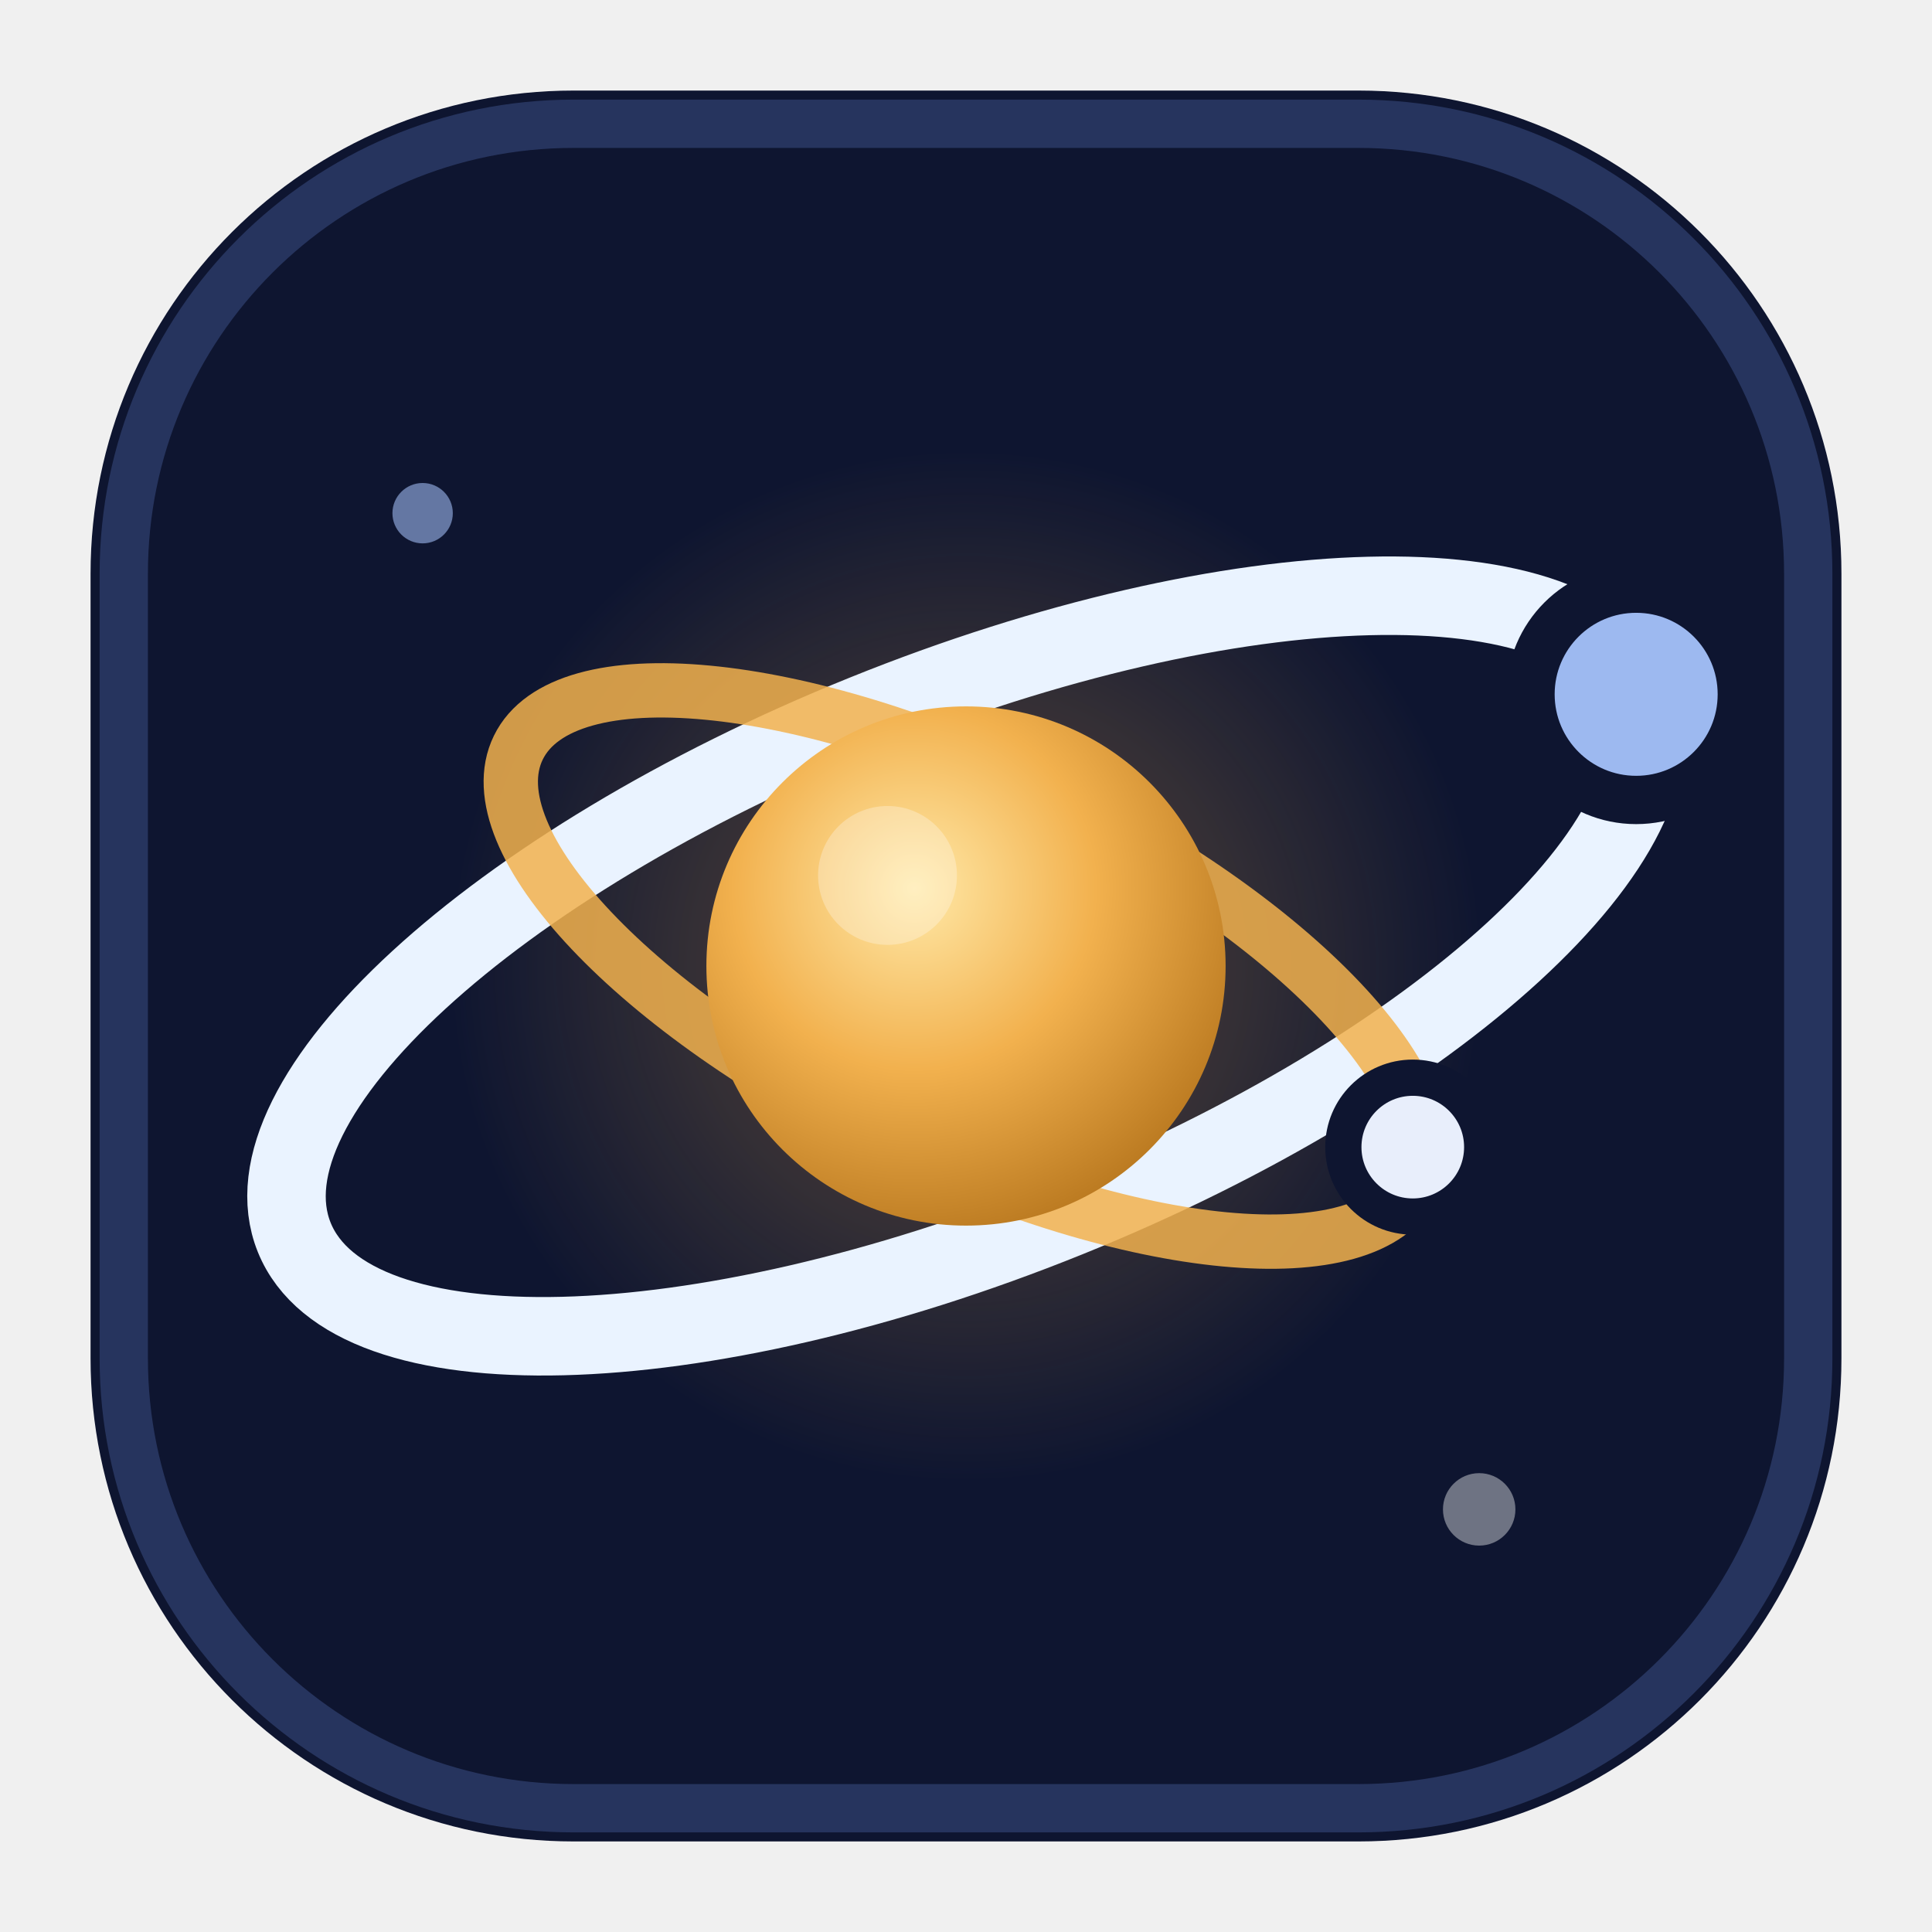
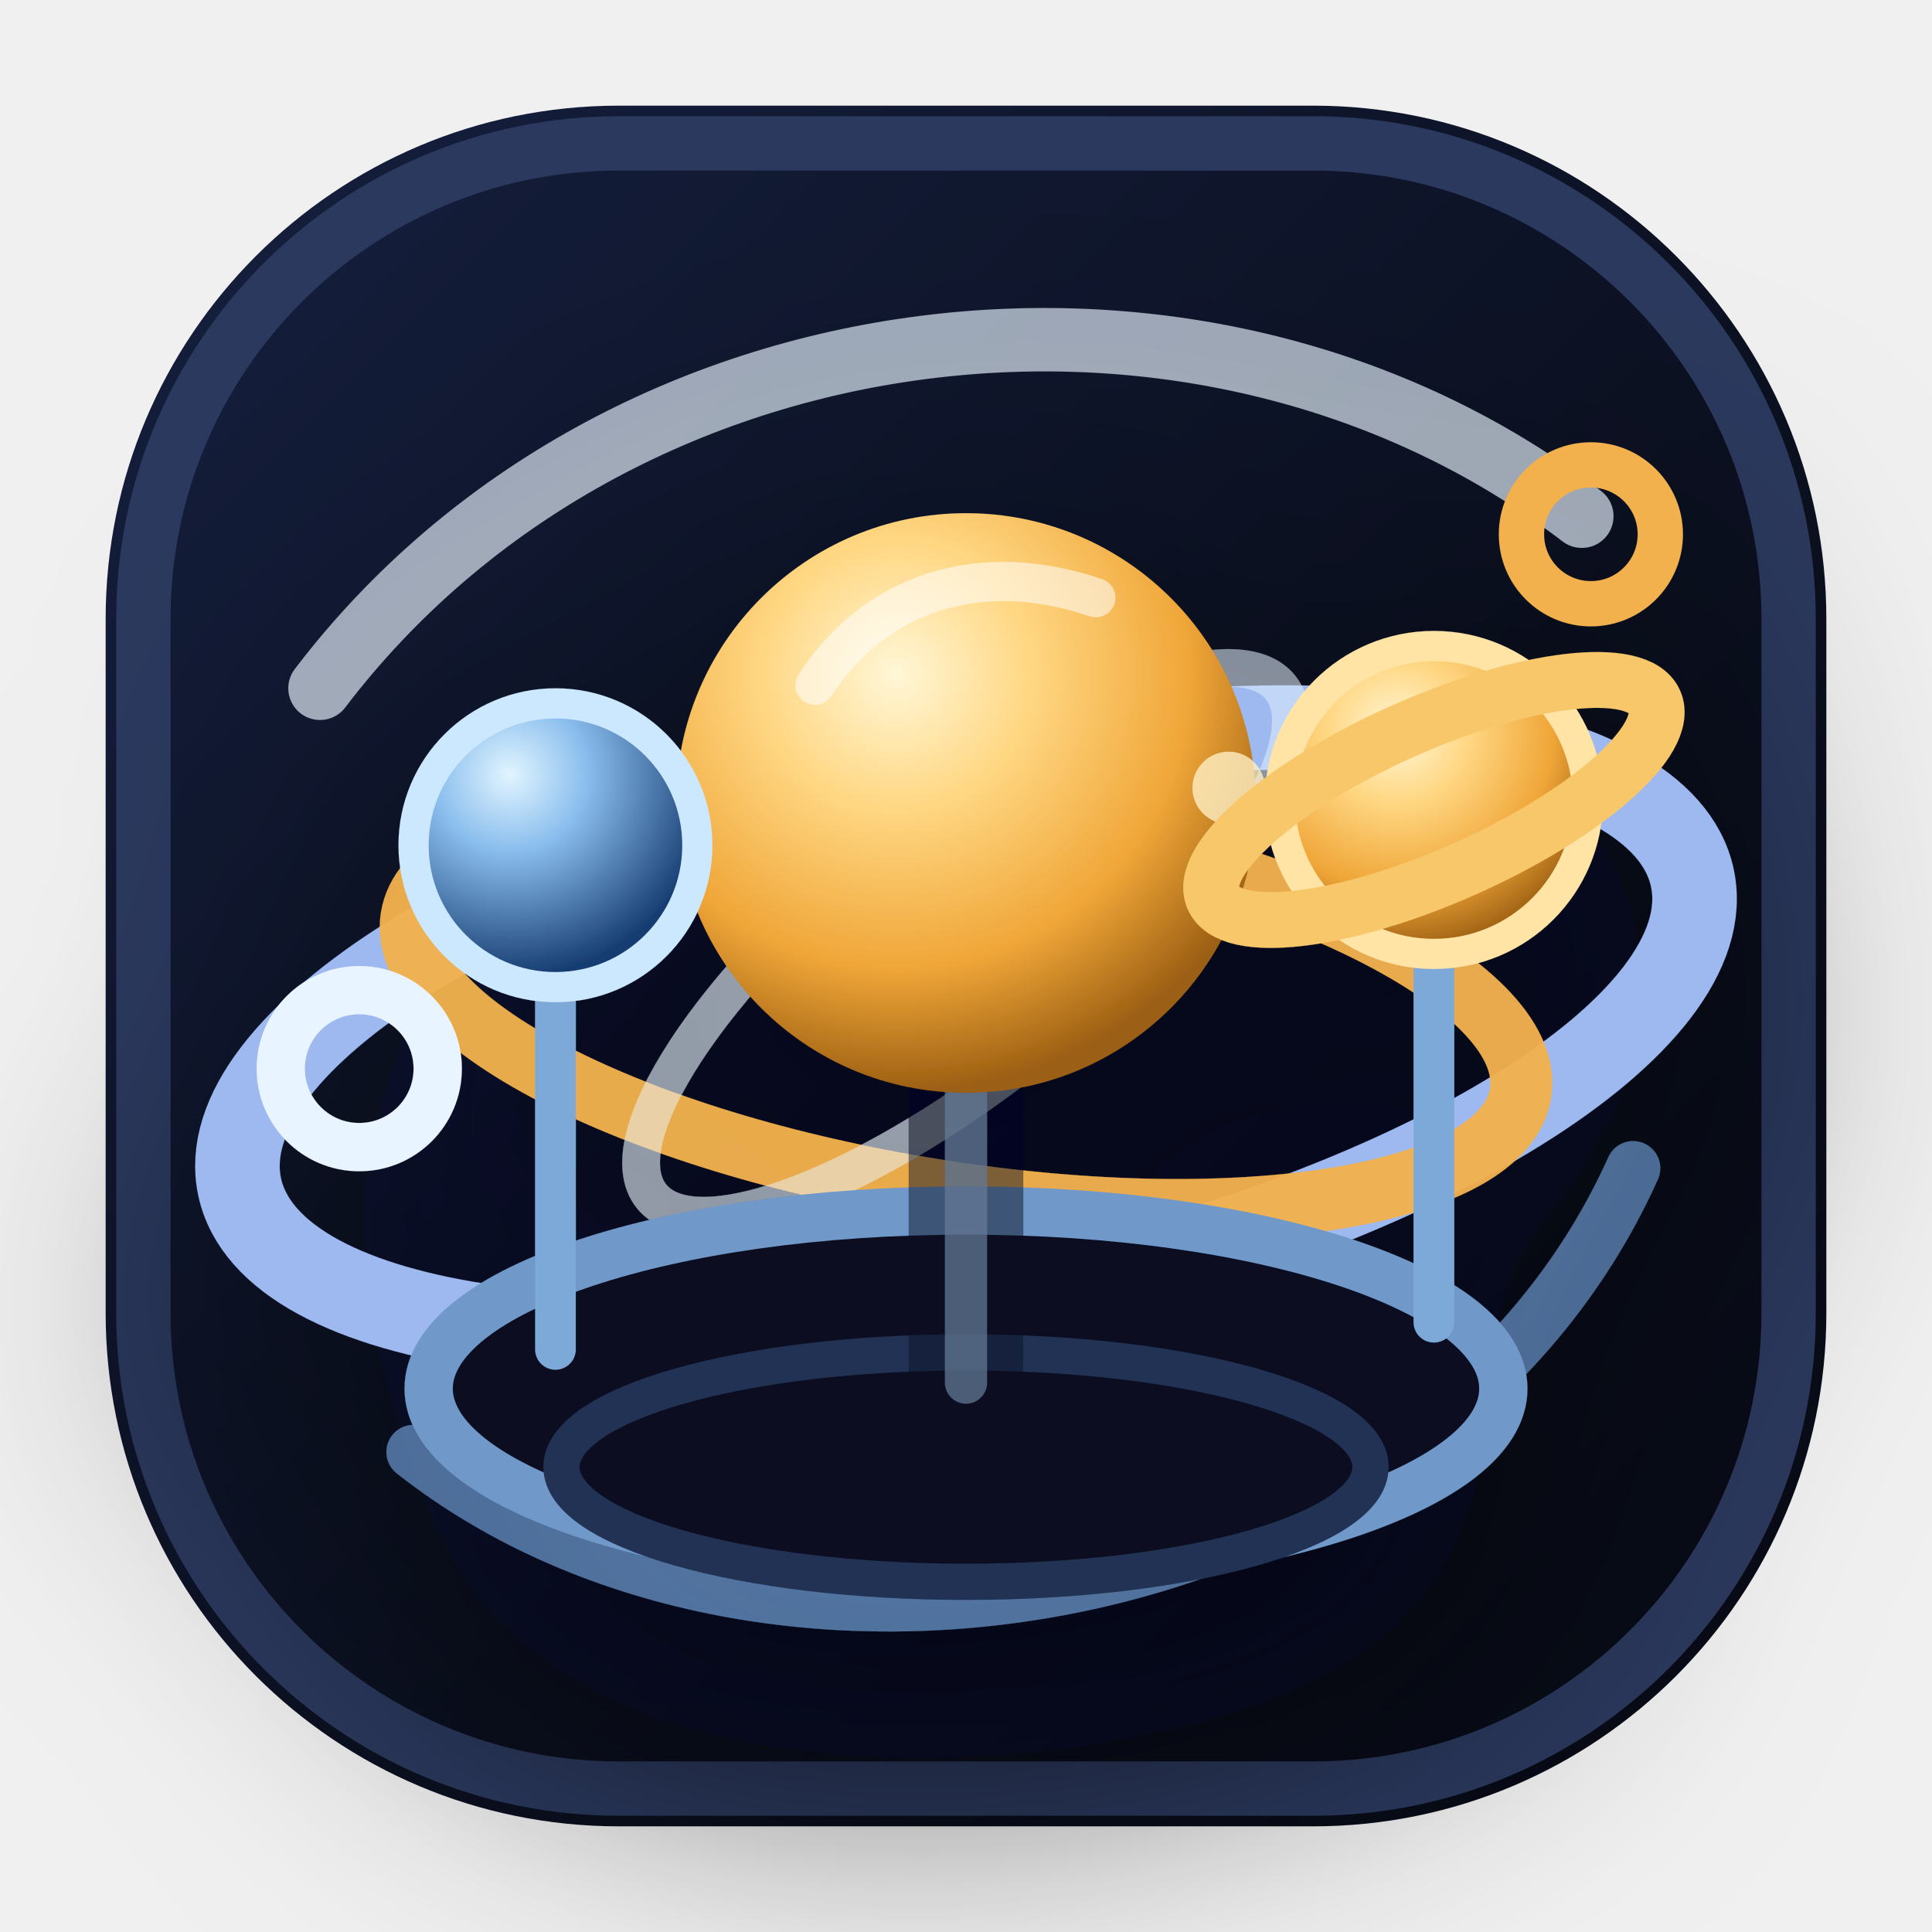
- <svg xmlns="http://www.w3.org/2000/svg" viewBox="0 0 64 64" fill="none">
+ <svg xmlns="http://www.w3.org/2000/svg" viewBox="0 0 64 64" fill="none" role="img" aria-label="Orrery">
  <defs>
-     <radialGradient id="sun" cx="40%" cy="35%" r="70%">
-       <stop offset="0" stop-color="#FFE9A8" />
-       <stop offset="0.5" stop-color="#F2B14E" />
-       <stop offset="1" stop-color="#B9781F" />
+     <linearGradient id="markBg" x1="4" y1="4" x2="60" y2="60" gradientUnits="userSpaceOnUse">
+       <stop offset="0" stop-color="#151F3E" />
+       <stop offset="0.58" stop-color="#0B1020" />
+       <stop offset="1" stop-color="#070A14" />
+     </linearGradient>
+     <radialGradient id="markSun" cx="38%" cy="28%" r="72%">
+       <stop offset="0" stop-color="#FFF7D7" />
+       <stop offset="0.32" stop-color="#FFD783" />
+       <stop offset="0.7" stop-color="#F0A638" />
+       <stop offset="1" stop-color="#9B5E12" />
    </radialGradient>
-     <linearGradient id="ice" x1="10" y1="12" x2="54" y2="52">
-       <stop offset="0" stop-color="#EAF3FF" />
-       <stop offset="1" stop-color="#7FA8E6" />
-     </linearGradient>
-     <radialGradient id="glow" cx="50%" cy="50%" r="50%">
-       <stop offset="0" stop-color="#F2B14E" stop-opacity="0.35" />
-       <stop offset="1" stop-color="#F2B14E" stop-opacity="0" />
+     <radialGradient id="markBlue" cx="34%" cy="25%" r="72%">
+       <stop offset="0" stop-color="#E1F5FF" />
+       <stop offset="0.38" stop-color="#89BDED" />
+       <stop offset="1" stop-color="#163C71" />
    </radialGradient>
+     <filter id="markShadow" x="-25%" y="-25%" width="150%" height="160%" color-interpolation-filters="sRGB">
+       <feDropShadow dx="0" dy="5" stdDeviation="5" flood-color="#020511" flood-opacity="0.6" />
+     </filter>
  </defs>
-   <rect x="3" y="3" width="58" height="58" rx="16" fill="#0E1530" />
-   <rect x="4.1" y="4.1" width="55.8" height="55.8" rx="14.9" stroke="#26345E" stroke-width="1.6" />
-   <circle cx="32" cy="32" r="17" fill="url(#glow)" />
-   <ellipse cx="32" cy="32" rx="24" ry="9" transform="rotate(-22 32 32)" stroke="url(#ice)" stroke-width="2.6" />
-   <ellipse cx="32" cy="32" rx="16.5" ry="6.2" transform="rotate(26 32 32)" stroke="#F2B14E" stroke-width="1.8" opacity="0.85" />
-   <circle cx="32" cy="32" r="8.6" fill="url(#sun)" />
-   <circle cx="29.4" cy="29" r="2.3" fill="#FFFFFF" opacity="0.28" />
-   <circle cx="54.2" cy="23" r="3.5" fill="#9DB9F0" stroke="#0E1530" stroke-width="1.6" />
-   <circle cx="46.8" cy="38" r="2.3" fill="#E8EEFB" stroke="#0E1530" stroke-width="1.2" />
-   <circle cx="14" cy="17" r="1" fill="#9DB9F0" opacity="0.6" />
-   <circle cx="49" cy="50" r="1.2" fill="#FFFFFF" opacity="0.4" />
+   <rect x="3.5" y="3.5" width="57" height="57" rx="17" fill="url(#markBg)" />
+   <rect x="4.75" y="4.75" width="54.5" height="54.5" rx="15.75" stroke="#2B395E" stroke-width="1.8" />
+   <g filter="url(#markShadow)">
+     <path d="M10.6 22.8C20.5 9.8 40 7.6 52.4 17.1" stroke="#E8F4FF" stroke-width="2.1" stroke-linecap="round" opacity="0.65" />
+     <path d="M13.7 48.1C25.5 57.4 47.4 53.6 54.1 38.7" stroke="#78A9E6" stroke-width="1.8" stroke-linecap="round" opacity="0.55" />
+     <ellipse cx="32" cy="34.2" rx="24.6" ry="8.9" transform="rotate(-12 32 34.2)" stroke="#9DB9F0" stroke-width="2.8" />
+     <ellipse cx="32" cy="33.3" rx="18.6" ry="6.2" transform="rotate(9 32 33.3)" stroke="#F2B14E" stroke-width="2.05" opacity="0.95" />
+     <ellipse cx="32" cy="31.2" rx="13.4" ry="4.3" transform="rotate(-39 32 31.2)" stroke="#E8F4FF" stroke-width="1.25" opacity="0.5" />
+     <ellipse cx="32" cy="46" rx="17.8" ry="5.9" fill="#091023" stroke="#6F98C8" stroke-width="1.6" />
+     <ellipse cx="32" cy="48.6" rx="13.4" ry="3.8" fill="#071022" stroke="#233354" stroke-width="1.2" />
+     <path d="M32 29.3v16.5" stroke="#B9D7FF" stroke-width="1.4" stroke-linecap="round" opacity="0.74" />
+     <path d="M32 29.3v16.5" stroke="#071022" stroke-width="3.8" stroke-linecap="round" opacity="0.48" />
+     <circle cx="32" cy="26.6" r="9.6" fill="url(#markSun)" />
+     <path d="M27 22.7C29 19.6 32.5 18.5 36.3 19.8" stroke="#FFFFFF" stroke-width="1.3" stroke-linecap="round" opacity="0.55" />
+     <circle cx="40.7" cy="26.1" r="1.2" fill="#FFF1C7" opacity="0.78" />
+     <path d="M18.4 31.5v13.2" stroke="#7DA9D8" stroke-width="1.35" stroke-linecap="round" />
+     <circle cx="18.4" cy="28" r="4.7" fill="url(#markBlue)" stroke="#CBE8FF" stroke-width="1" />
+     <path d="M47.5 30v13.8" stroke="#7DA9D8" stroke-width="1.35" stroke-linecap="round" />
+     <circle cx="47.5" cy="26.5" r="5.1" fill="url(#markSun)" stroke="#FFE4A6" stroke-width="1" />
+     <ellipse cx="47.5" cy="26.5" rx="8" ry="2.5" transform="rotate(-24 47.5 26.5)" stroke="#F7C76A" stroke-width="1.85" />
+     <circle cx="11.9" cy="35.4" r="2.6" stroke="#E8F4FF" stroke-width="1.6" />
+     <circle cx="52.7" cy="17.7" r="2.3" stroke="#F2B14E" stroke-width="1.5" />
+   </g>
</svg>
